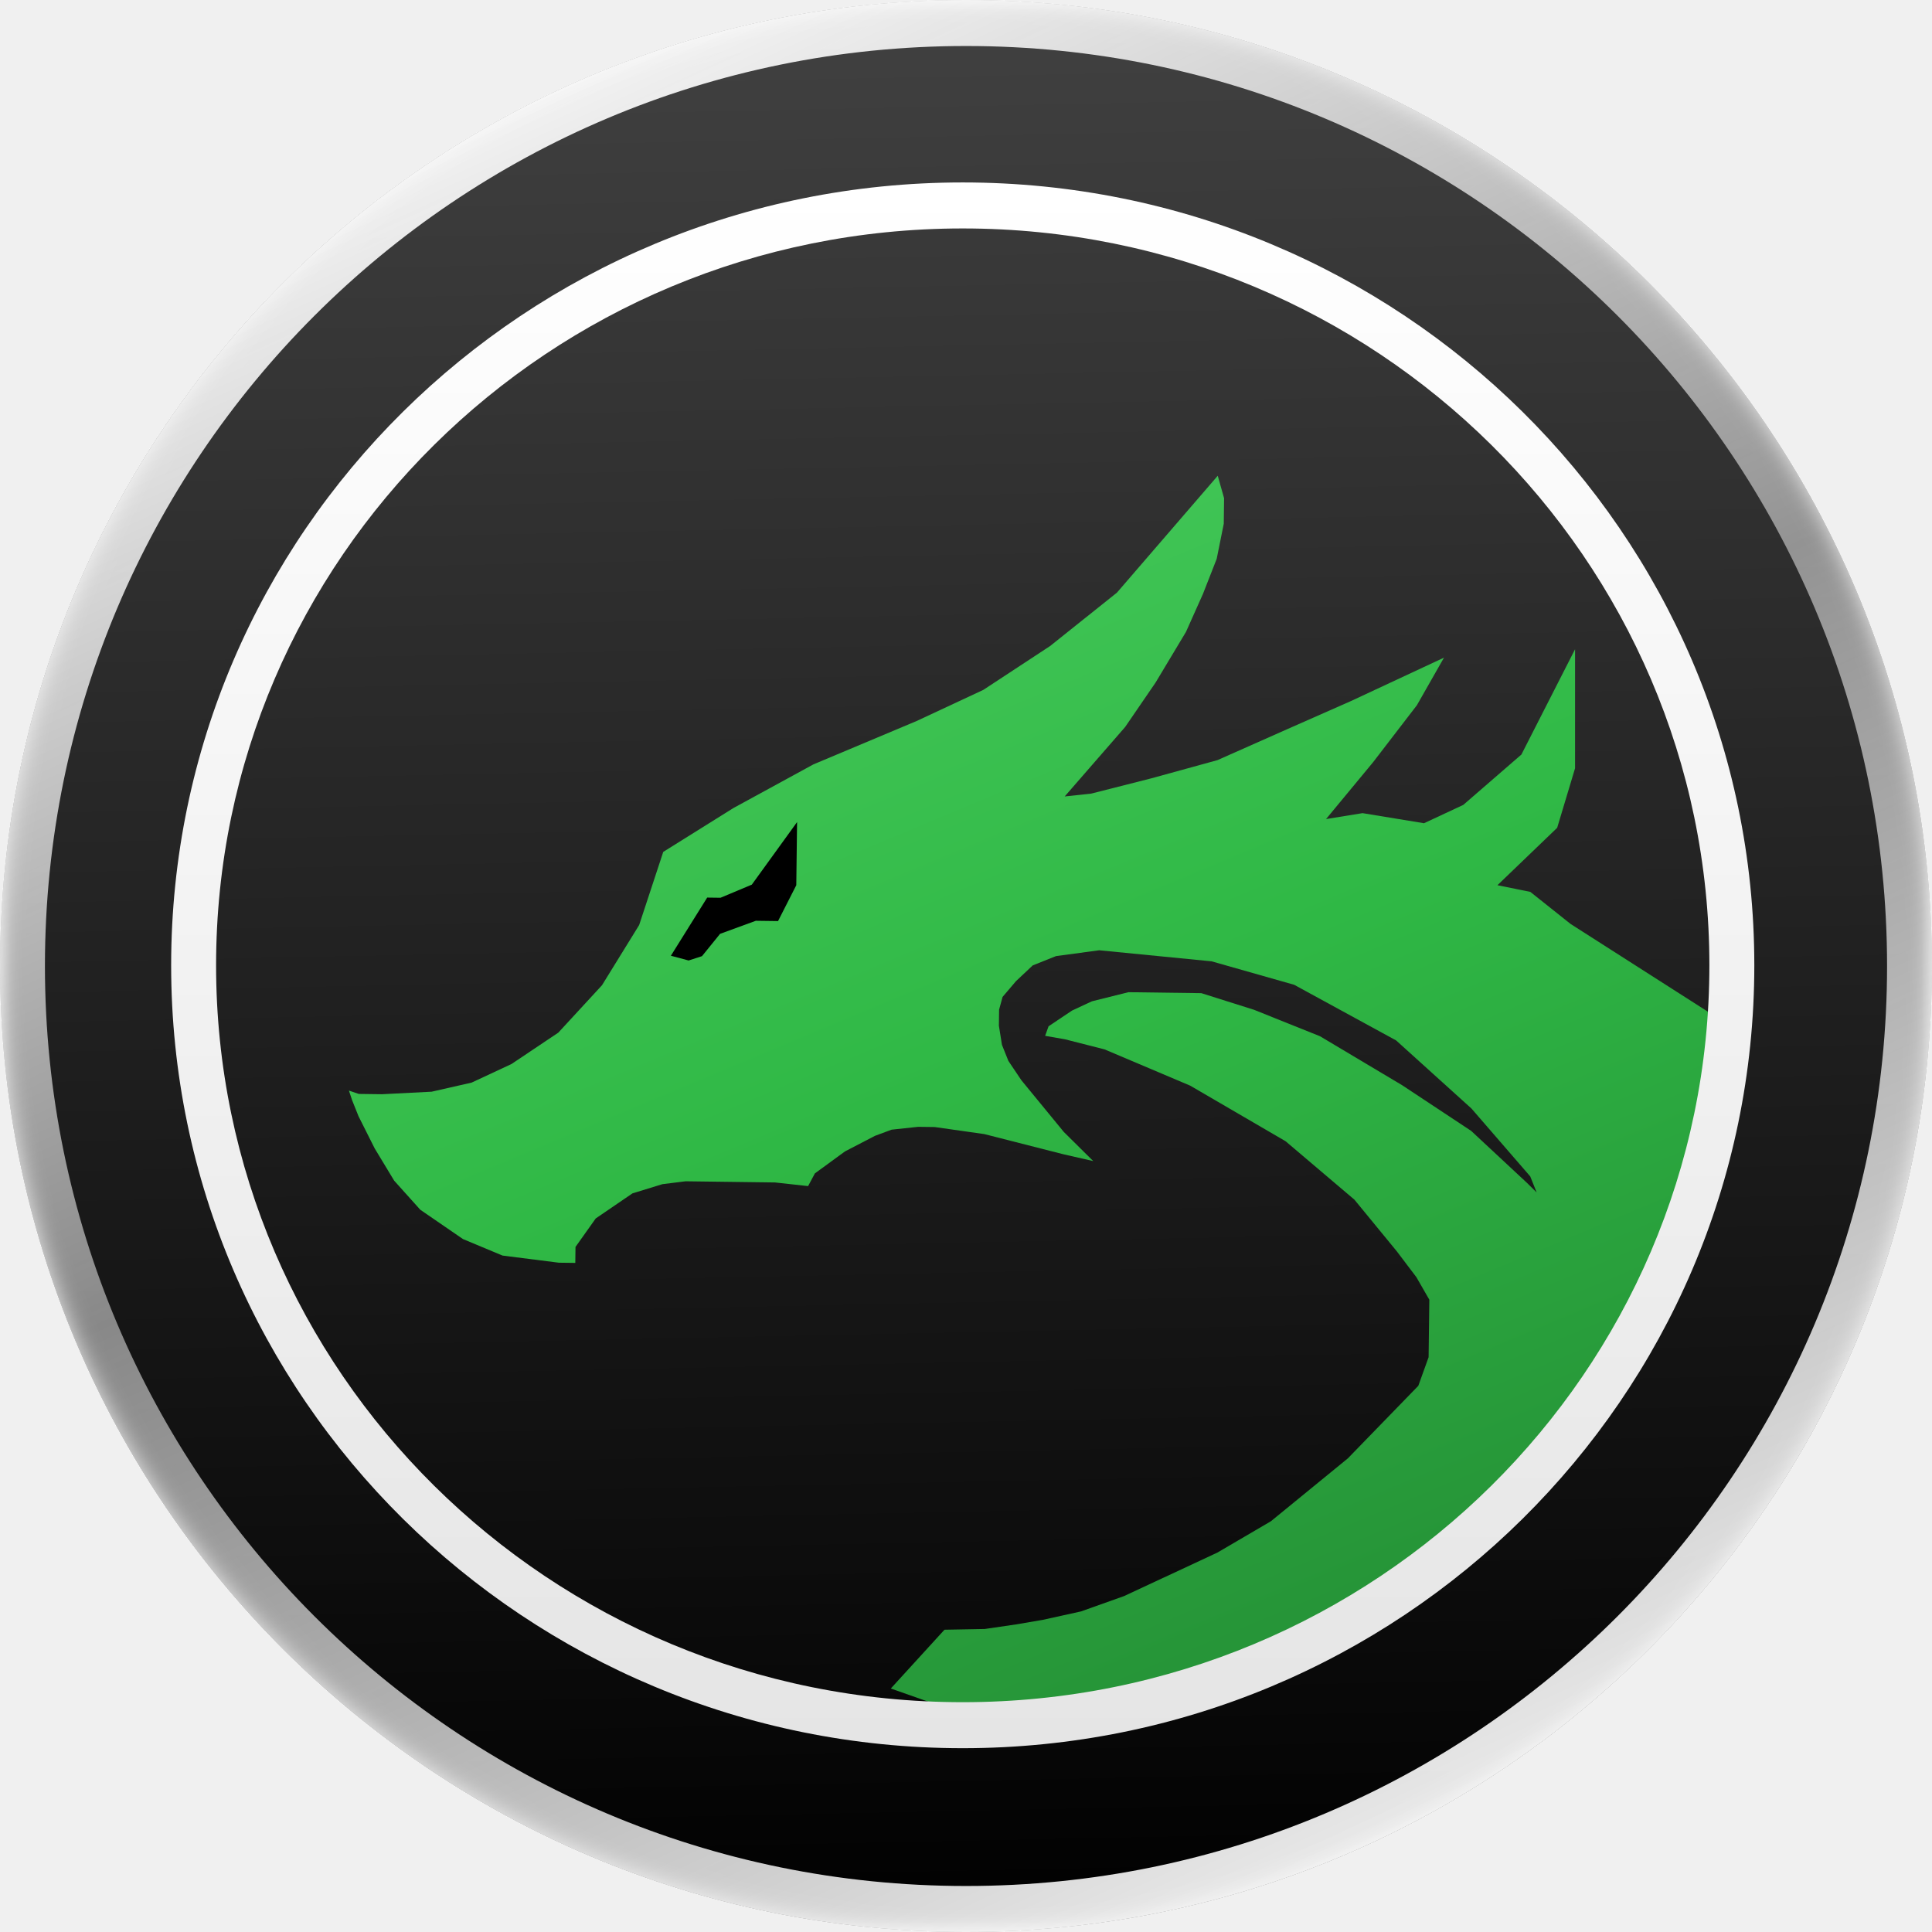
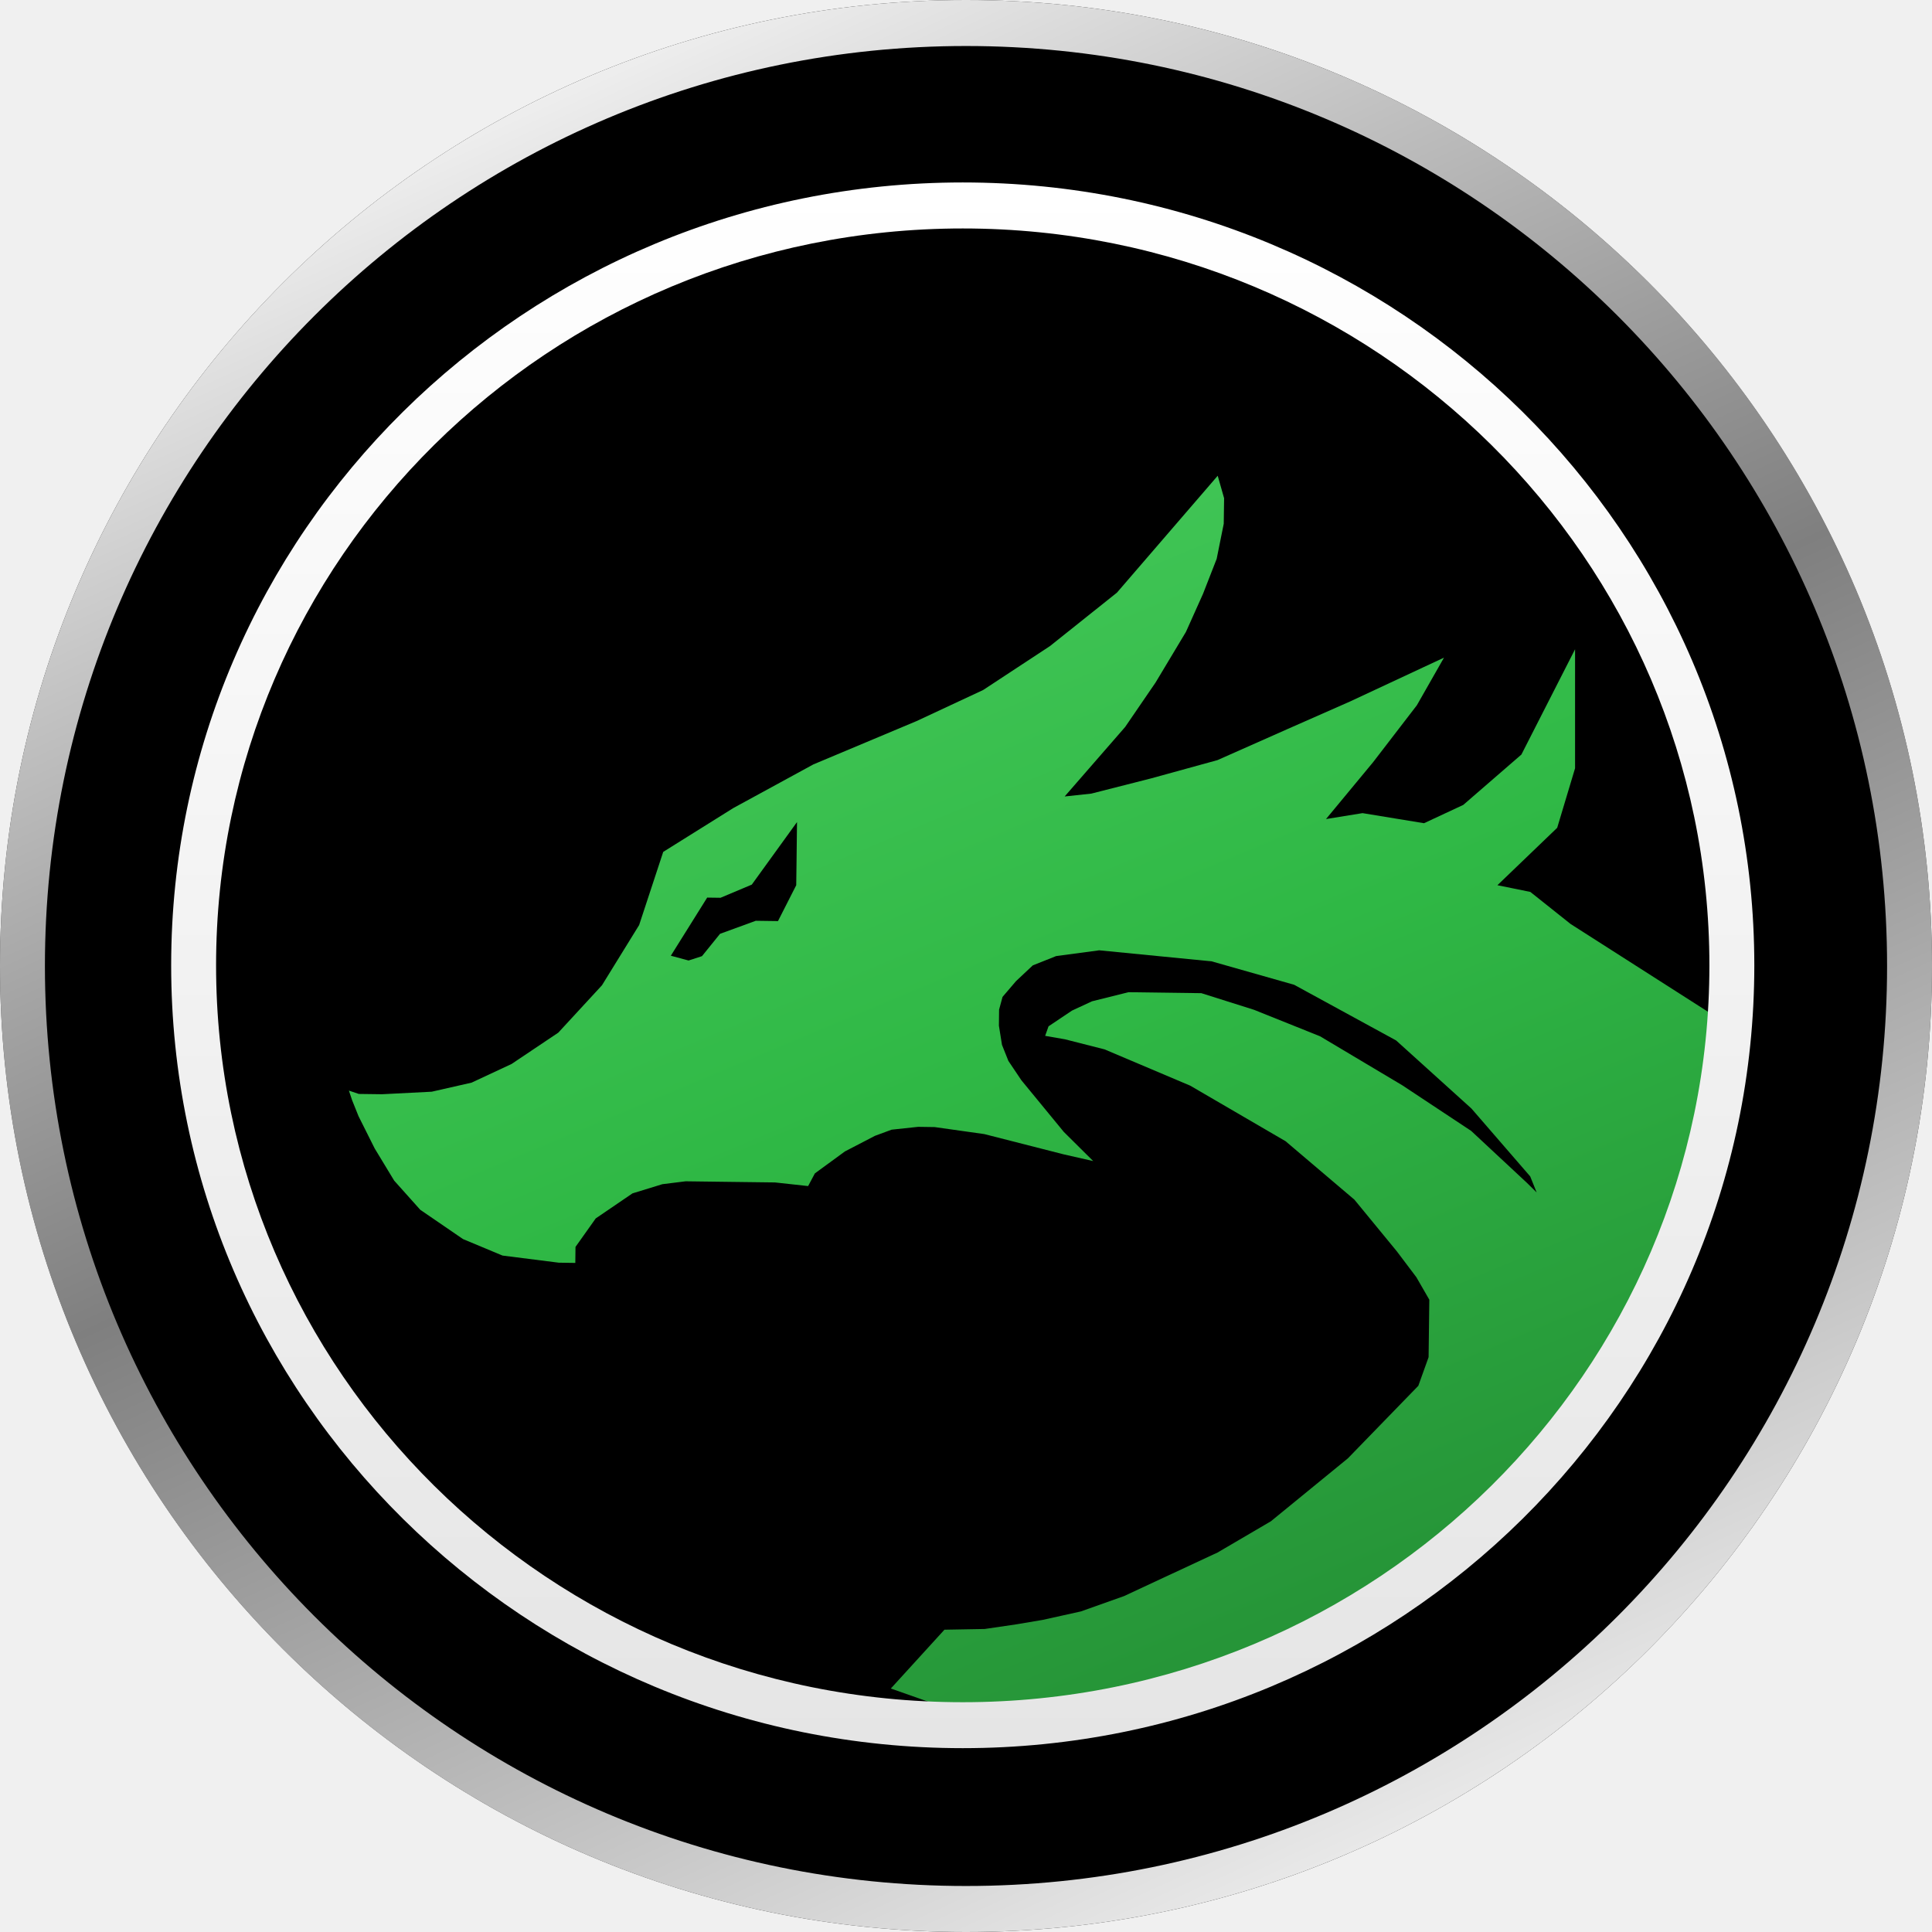
- <svg xmlns="http://www.w3.org/2000/svg" width="1000" height="1000" viewBox="0 0 1000 1000" fill="none">
-   <g filter="url(#filter0_i_344_49)">
-     <path d="M1000 500C1000 776.142 776.142 1000 500 1000C223.858 1000 0 776.142 0 500C0 223.858 223.858 0 500 0C776.142 0 1000 223.858 1000 500Z" fill="url(#paint0_linear_344_49)" />
+ <svg xmlns="http://www.w3.org/2000/svg" width="32" height="32" viewBox="0 0 32 32" fill="none">
+   <g clip-path="url(#clip0_411_410776)">
+     <rect width="32" height="32" rx="16" fill="black" />
+     <path fill-rule="evenodd" clip-rule="evenodd" d="M16 31.238C24.442 31.238 31.256 24.399 31.256 16C31.256 7.601 24.442 0.762 16 0.762C7.558 0.762 0.744 7.601 0.744 16C0.744 24.399 7.558 31.238 16 31.238ZM16 32C24.837 32 32 24.837 32 16C32 7.163 24.837 0 16 0C7.163 0 0 7.163 0 16C0 24.837 7.163 32 16 32Z" fill="url(#paint0_linear_411_410776)" />
+     <path d="M6.327 18.124L5.943 18.119L5.779 18.064L5.832 18.223L5.939 18.489L6.206 19.022L6.529 19.555L6.961 20.038L7.669 20.523L8.323 20.796L9.254 20.914L9.529 20.918L9.532 20.653L9.867 20.181L10.476 19.766L10.971 19.614L11.356 19.566L12.124 19.576L12.837 19.585L13.385 19.645L13.497 19.435L13.995 19.071L14.492 18.813L14.768 18.711L15.207 18.664L15.481 18.668L16.303 18.784L17.615 19.119L18.107 19.231L17.62 18.748L16.917 17.892L16.702 17.572L16.596 17.306L16.545 16.988L16.548 16.723L16.605 16.512L16.828 16.251L17.106 15.99L17.492 15.836L18.206 15.74L20.069 15.923L21.435 16.311L23.124 17.233L24.372 18.361L25.345 19.485L25.452 19.751L25.289 19.59L24.367 18.731L23.225 17.975L21.864 17.164L20.772 16.726L19.898 16.45L18.691 16.434L18.086 16.585L17.755 16.739L17.367 16.999L17.311 17.157L17.639 17.214L18.295 17.381L19.714 17.982L21.293 18.902L22.433 19.87L23.136 20.726L23.459 21.154L23.674 21.527L23.662 22.479L23.492 22.953L22.325 24.155L21.05 25.197L20.166 25.715L19.283 26.126L18.621 26.435L17.904 26.69L17.273 26.83L16.829 26.905L16.31 26.981L15.643 26.993L14.755 27.967L15.943 28.386L17.155 28.348L18.46 28.209L19.516 27.974L20.693 27.643L22.543 26.759L23.984 25.748L25.317 24.616L26.146 23.551L26.905 22.505L28.031 20.068L28.598 16.955L26.014 15.304L25.347 14.773L24.802 14.662L25.792 13.711L26.088 12.725V10.754L25.199 12.498L24.236 13.332L23.586 13.635L22.568 13.468L21.963 13.566L22.743 12.624L23.468 11.681L23.917 10.893L23.586 11.047L22.372 11.614L21.324 12.076L20.165 12.59L19.064 12.893L18.074 13.145L17.634 13.192L18.636 12.041L19.139 11.306L19.643 10.466L19.926 9.835L20.152 9.256L20.269 8.675L20.275 8.252L20.169 7.88L18.5 9.816L17.391 10.701L16.285 11.428L15.182 11.943L13.472 12.661L12.146 13.384L10.985 14.11L10.586 15.322L9.97 16.32L9.247 17.104L8.473 17.623L7.811 17.932L7.151 18.082L6.327 18.124Z" fill="url(#paint1_linear_411_410776)" />
+     <path d="M11.713 14.867L11.111 15.83L11.405 15.909L11.627 15.837L11.926 15.467L12.518 15.251L12.886 15.256L13.188 14.662L13.193 14.289L13.201 13.616L12.452 14.652L11.934 14.87L11.713 14.867Z" fill="black" />
+     <path fill-rule="evenodd" clip-rule="evenodd" d="M15.946 28.194C22.8 28.194 28.313 22.705 28.313 15.989C28.313 9.273 22.8 3.784 15.946 3.784C9.092 3.784 3.579 9.273 3.579 15.989C3.579 22.705 9.092 28.194 15.946 28.194ZM15.946 28.955C23.187 28.955 29.057 23.15 29.057 15.989C29.057 8.827 23.187 3.022 15.946 3.022C8.705 3.022 2.835 8.827 2.835 15.989C2.835 23.15 8.705 28.955 15.946 28.955Z" fill="url(#paint2_linear_411_410776)" />
  </g>
-   <path fill-rule="evenodd" clip-rule="evenodd" d="M500 976.19C763.814 976.19 976.742 762.47 976.742 500C976.742 237.53 763.814 23.809 500 23.809C236.186 23.809 23.258 237.53 23.258 500C23.258 762.47 236.186 976.19 500 976.19ZM500 1000C776.142 1000 1000 776.142 1000 500C1000 223.858 776.142 0 500 0C223.858 0 0 223.858 0 500C0 776.142 223.858 1000 500 1000Z" fill="url(#paint1_linear_344_49)" />
-   <mask id="mask0_344_49" style="mask-type:alpha" maskUnits="userSpaceOnUse" x="100" y="135" width="797" height="780">
-     <path d="M896.071 530.237C893.375 745.579 713.041 917.81 493.284 914.927C273.527 912.043 97.564 735.136 100.261 519.794C102.957 304.452 283.291 132.22 503.048 135.104C722.805 137.988 898.768 314.895 896.071 530.237Z" fill="#C4C4C4" />
-   </mask>
-   <g mask="url(#mask0_344_49)">
-     <path d="M197.725 566.371L185.727 566.214L180.605 564.493L182.257 569.476L185.582 577.788L193.945 594.436L204.022 611.106L217.547 626.168L239.643 641.342L260.107 649.879L289.203 653.569L297.773 653.681L297.877 645.414L308.347 630.667L327.366 617.686L342.854 612.928L354.873 611.432L378.869 611.747L401.151 612.039L418.27 613.918L421.781 607.348L437.351 595.976L452.881 587.911L461.492 584.717L475.225 583.243L483.795 583.355L509.463 587L550.475 597.461L565.859 600.97L550.619 585.886L528.669 559.137L521.937 549.126L518.613 540.814L517.023 530.87L517.126 522.603L518.923 516.011L525.883 507.833L534.556 499.678L546.616 494.875L568.939 491.86L627.153 497.586L669.858 509.723L722.639 538.53L761.626 573.771L792.043 608.899L795.368 617.212L790.288 612.184L761.481 585.345L725.777 561.724L683.238 536.359L649.124 522.681L621.804 514.053L584.096 513.559L565.18 518.272L554.834 523.097L542.733 531.207L540.957 536.146L551.22 537.934L571.726 543.164L616.061 561.938L665.415 590.7L701.036 620.936L722.987 647.684L733.105 661.047L739.816 672.712L739.443 702.475L734.115 717.289L697.645 754.848L657.809 787.401L630.179 803.576L602.589 816.445L581.897 826.096L559.512 834.071L539.784 838.423L525.895 840.793L509.691 843.163L488.858 843.542L461.08 873.968L498.218 887.053L536.086 885.881L576.886 881.518L609.873 874.18L646.65 863.848L704.476 836.21L749.501 804.63L791.159 769.263L817.051 735.96L840.776 703.265L875.957 627.123L893.699 529.851L812.932 478.234L792.099 461.646L775.073 458.182L805.988 428.471L815.247 397.665L815.247 336.054L787.469 390.556L757.376 416.622L737.059 426.101L705.255 420.882L686.36 423.942L710.729 394.494L733.383 365.023L747.406 340.4L737.06 345.225L699.124 362.919L666.372 377.374L630.171 393.437L595.767 402.908L564.812 410.771L551.079 412.244L582.387 376.272L598.102 353.325L613.86 327.071L622.678 307.341L629.762 289.242L633.417 271.099L633.583 257.871L630.3 246.251L578.114 306.756L543.483 334.416L508.913 357.116L474.426 373.201L421.003 395.653L379.577 418.263L343.294 440.94L330.82 478.813L311.572 509.983L288.98 534.493L264.777 550.713L244.085 560.364L223.455 565.055L197.725 566.371Z" fill="url(#paint2_linear_344_49)" />
-     <path d="M366.037 464.587L347.245 494.692L356.421 497.148L363.355 494.904L372.707 483.353L391.207 476.591L402.714 476.742L412.154 458.188L412.3 446.516L412.563 425.507L389.139 457.886L372.941 464.678L366.037 464.587Z" fill="black" />
-   </g>
-   <path fill-rule="evenodd" clip-rule="evenodd" d="M498.31 881.05C712.511 881.05 884.774 709.522 884.774 499.646C884.774 289.77 712.511 118.242 498.31 118.242C284.109 118.242 111.846 289.77 111.846 499.646C111.846 709.522 284.109 881.05 498.31 881.05ZM498.31 904.859C724.593 904.859 908.032 723.439 908.032 499.646C908.032 275.853 724.593 94.433 498.31 94.433C272.027 94.433 88.588 275.853 88.588 499.646C88.588 723.439 272.027 904.859 498.31 904.859Z" fill="url(#paint3_linear_344_49)" />
  <defs>
-     <filter id="filter0_i_344_49" x="0" y="0" width="1000" height="1000" filterUnits="userSpaceOnUse" color-interpolation-filters="sRGB">
-       <feFlood flood-opacity="0" result="BackgroundImageFix" />
-       <feBlend mode="normal" in="SourceGraphic" in2="BackgroundImageFix" result="shape" />
-       <feColorMatrix in="SourceAlpha" type="matrix" values="0 0 0 0 0 0 0 0 0 0 0 0 0 0 0 0 0 0 127 0" result="hardAlpha" />
-       <feOffset />
-       <feGaussianBlur stdDeviation="5.5" />
-       <feComposite in2="hardAlpha" operator="arithmetic" k2="-1" k3="1" />
-       <feColorMatrix type="matrix" values="0 0 0 0 1 0 0 0 0 1 0 0 0 0 1 0 0 0 1 0" />
-       <feBlend mode="normal" in2="shape" result="effect1_innerShadow_344_49" />
-     </filter>
-     <linearGradient id="paint0_linear_344_49" x1="477.86" y1="-602.508" x2="510.729" y2="1006.67" gradientUnits="userSpaceOnUse">
-       <stop stop-color="#686868" />
-       <stop offset="1" />
-     </linearGradient>
-     <linearGradient id="paint1_linear_344_49" x1="227" y1="-3.37352e-06" x2="746.5" y2="1128.5" gradientUnits="userSpaceOnUse">
+     <linearGradient id="paint0_linear_411_410776" x1="7.264" y1="-1.07953e-07" x2="23.888" y2="36.112" gradientUnits="userSpaceOnUse">
      <stop stop-color="white" />
      <stop offset="0.443" stop-color="#E3E3E3" stop-opacity="0.56" />
      <stop offset="0.943" stop-color="white" />
    </linearGradient>
-     <linearGradient id="paint2_linear_344_49" x1="-243.035" y1="-629.668" x2="951.292" y2="2222.32" gradientUnits="userSpaceOnUse">
+     <linearGradient id="paint1_linear_411_410776" x1="-7.777" y1="-20.149" x2="30.441" y2="71.114" gradientUnits="userSpaceOnUse">
      <stop stop-color="#91FFA2" />
      <stop offset="0.446" stop-color="#2FB845" />
      <stop offset="1" />
    </linearGradient>
-     <linearGradient id="paint3_linear_344_49" x1="498.31" y1="94.433" x2="498.31" y2="904.859" gradientUnits="userSpaceOnUse">
+     <linearGradient id="paint2_linear_411_410776" x1="15.946" y1="3.022" x2="15.946" y2="28.955" gradientUnits="userSpaceOnUse">
      <stop stop-color="white" />
      <stop offset="1" stop-color="#E5E5E5" />
    </linearGradient>
+     <clipPath id="clip0_411_410776">
+       <rect width="32" height="32" fill="white" />
+     </clipPath>
  </defs>
</svg>
